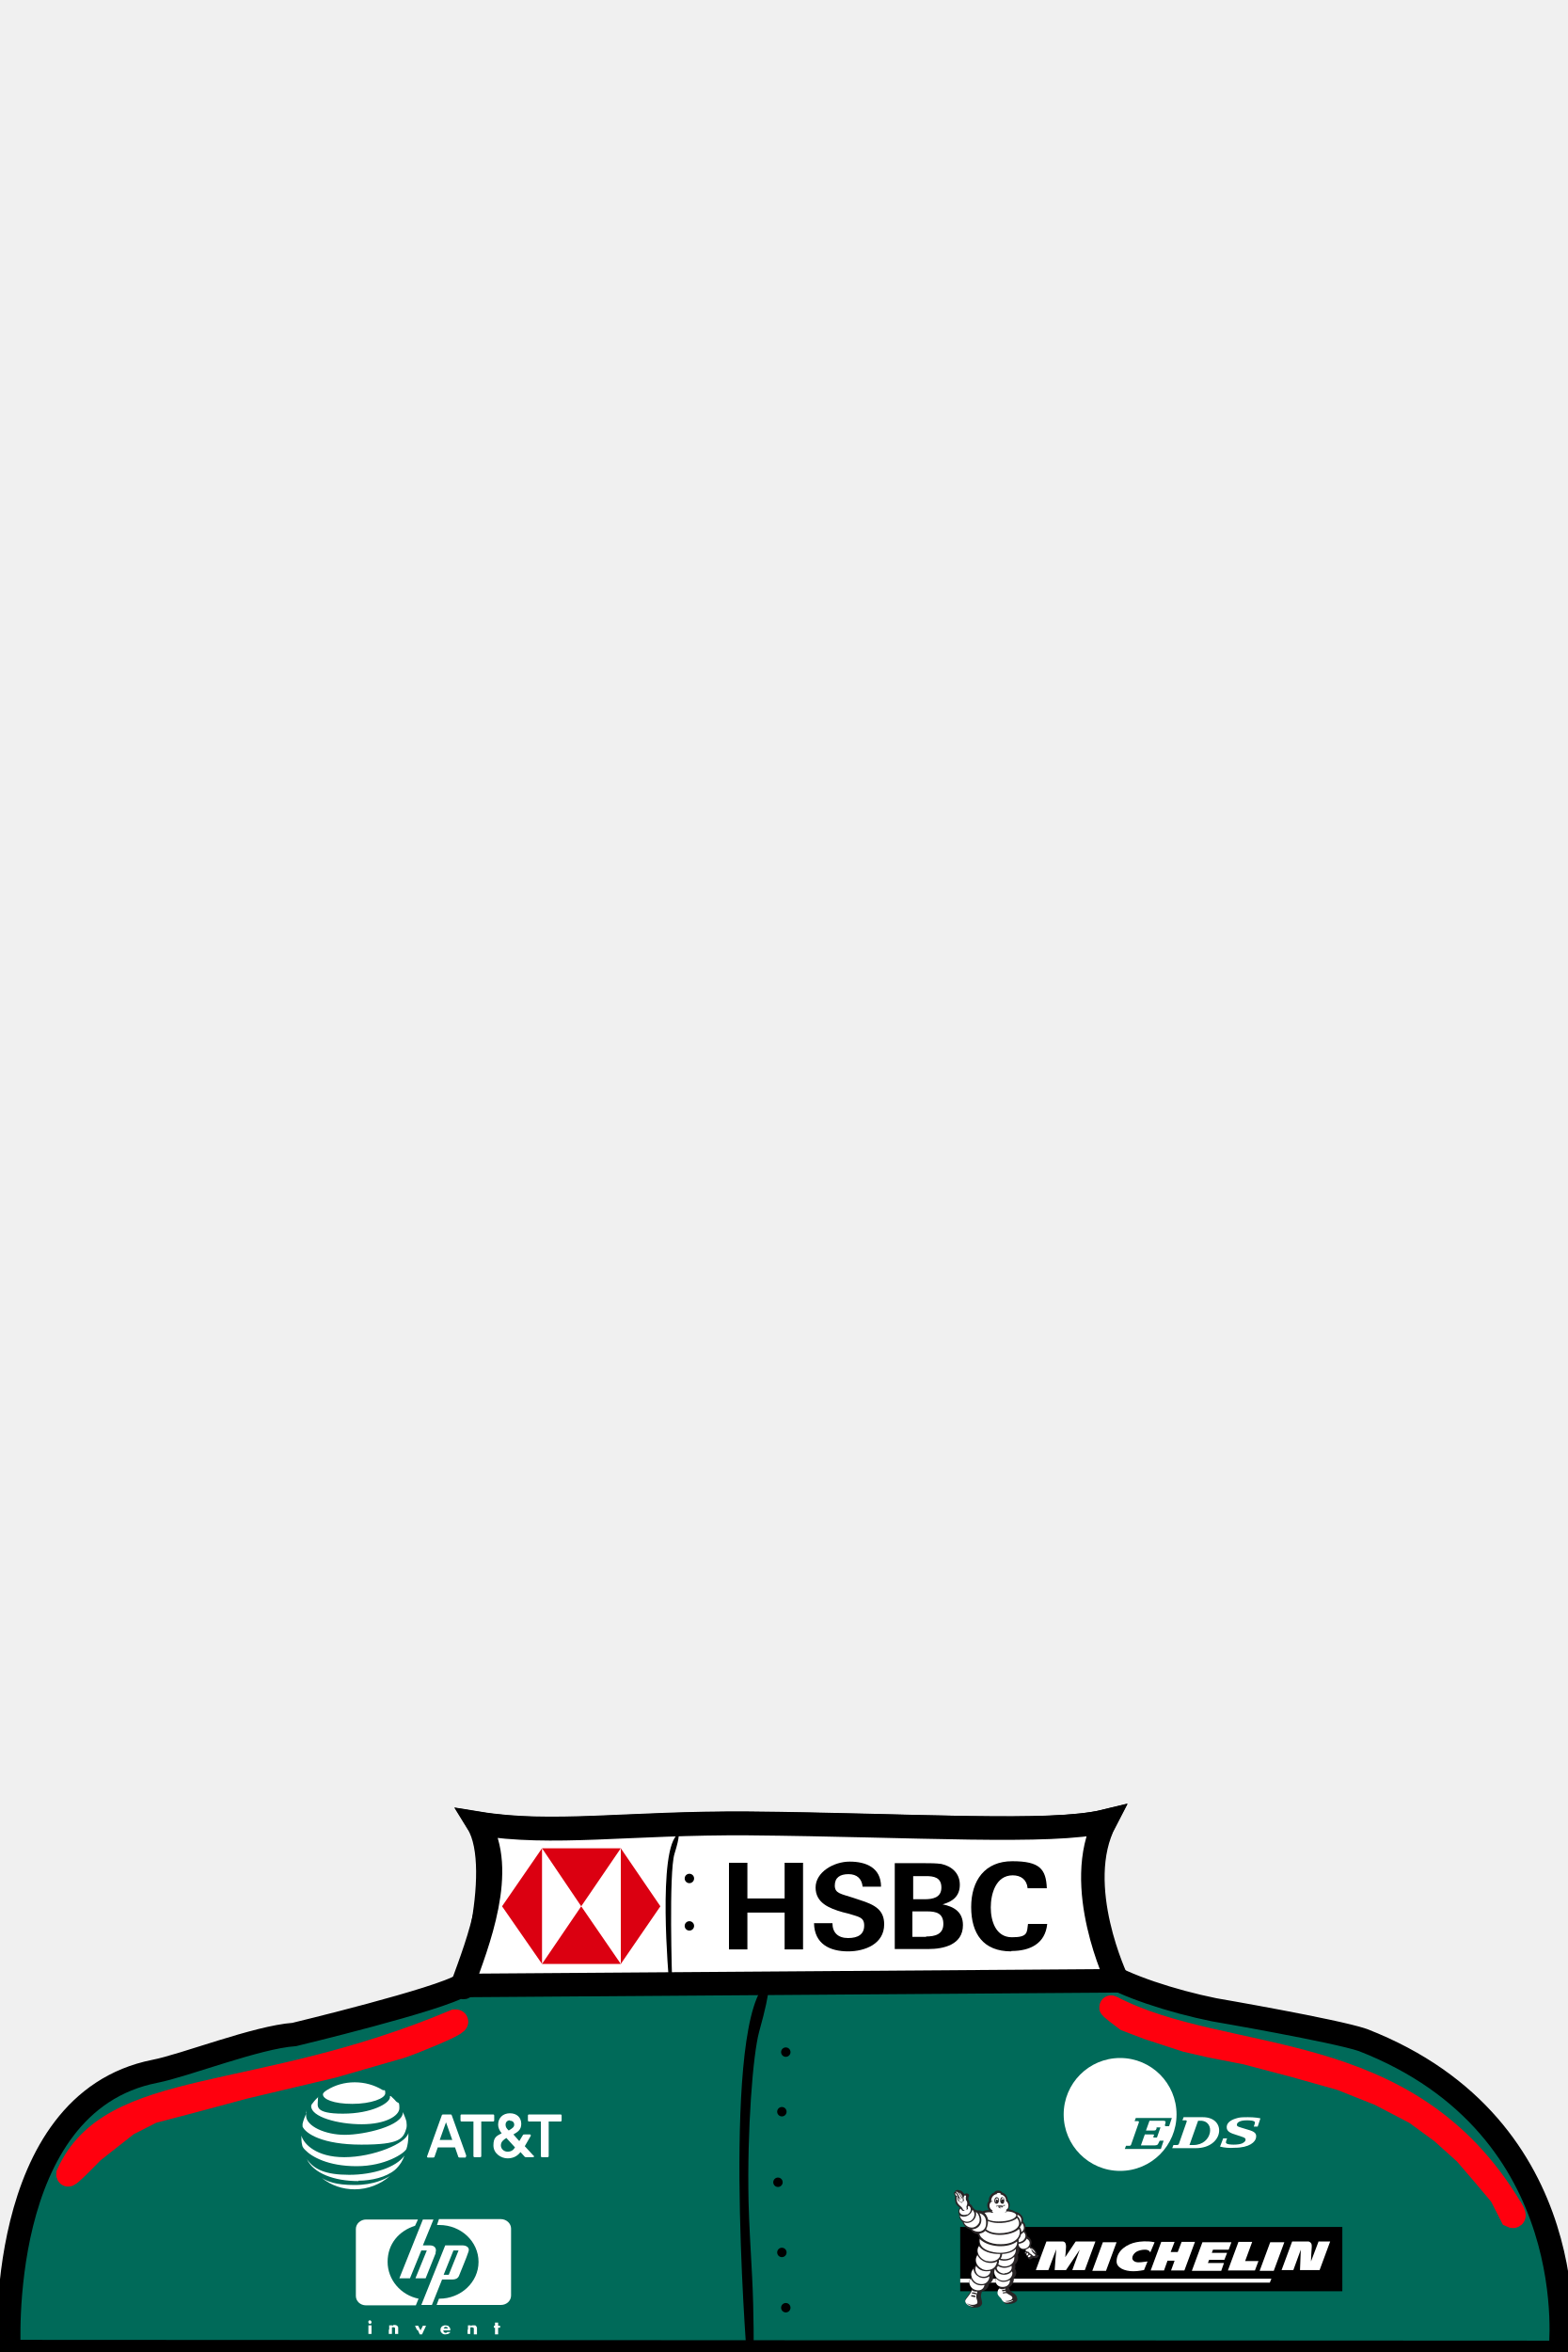
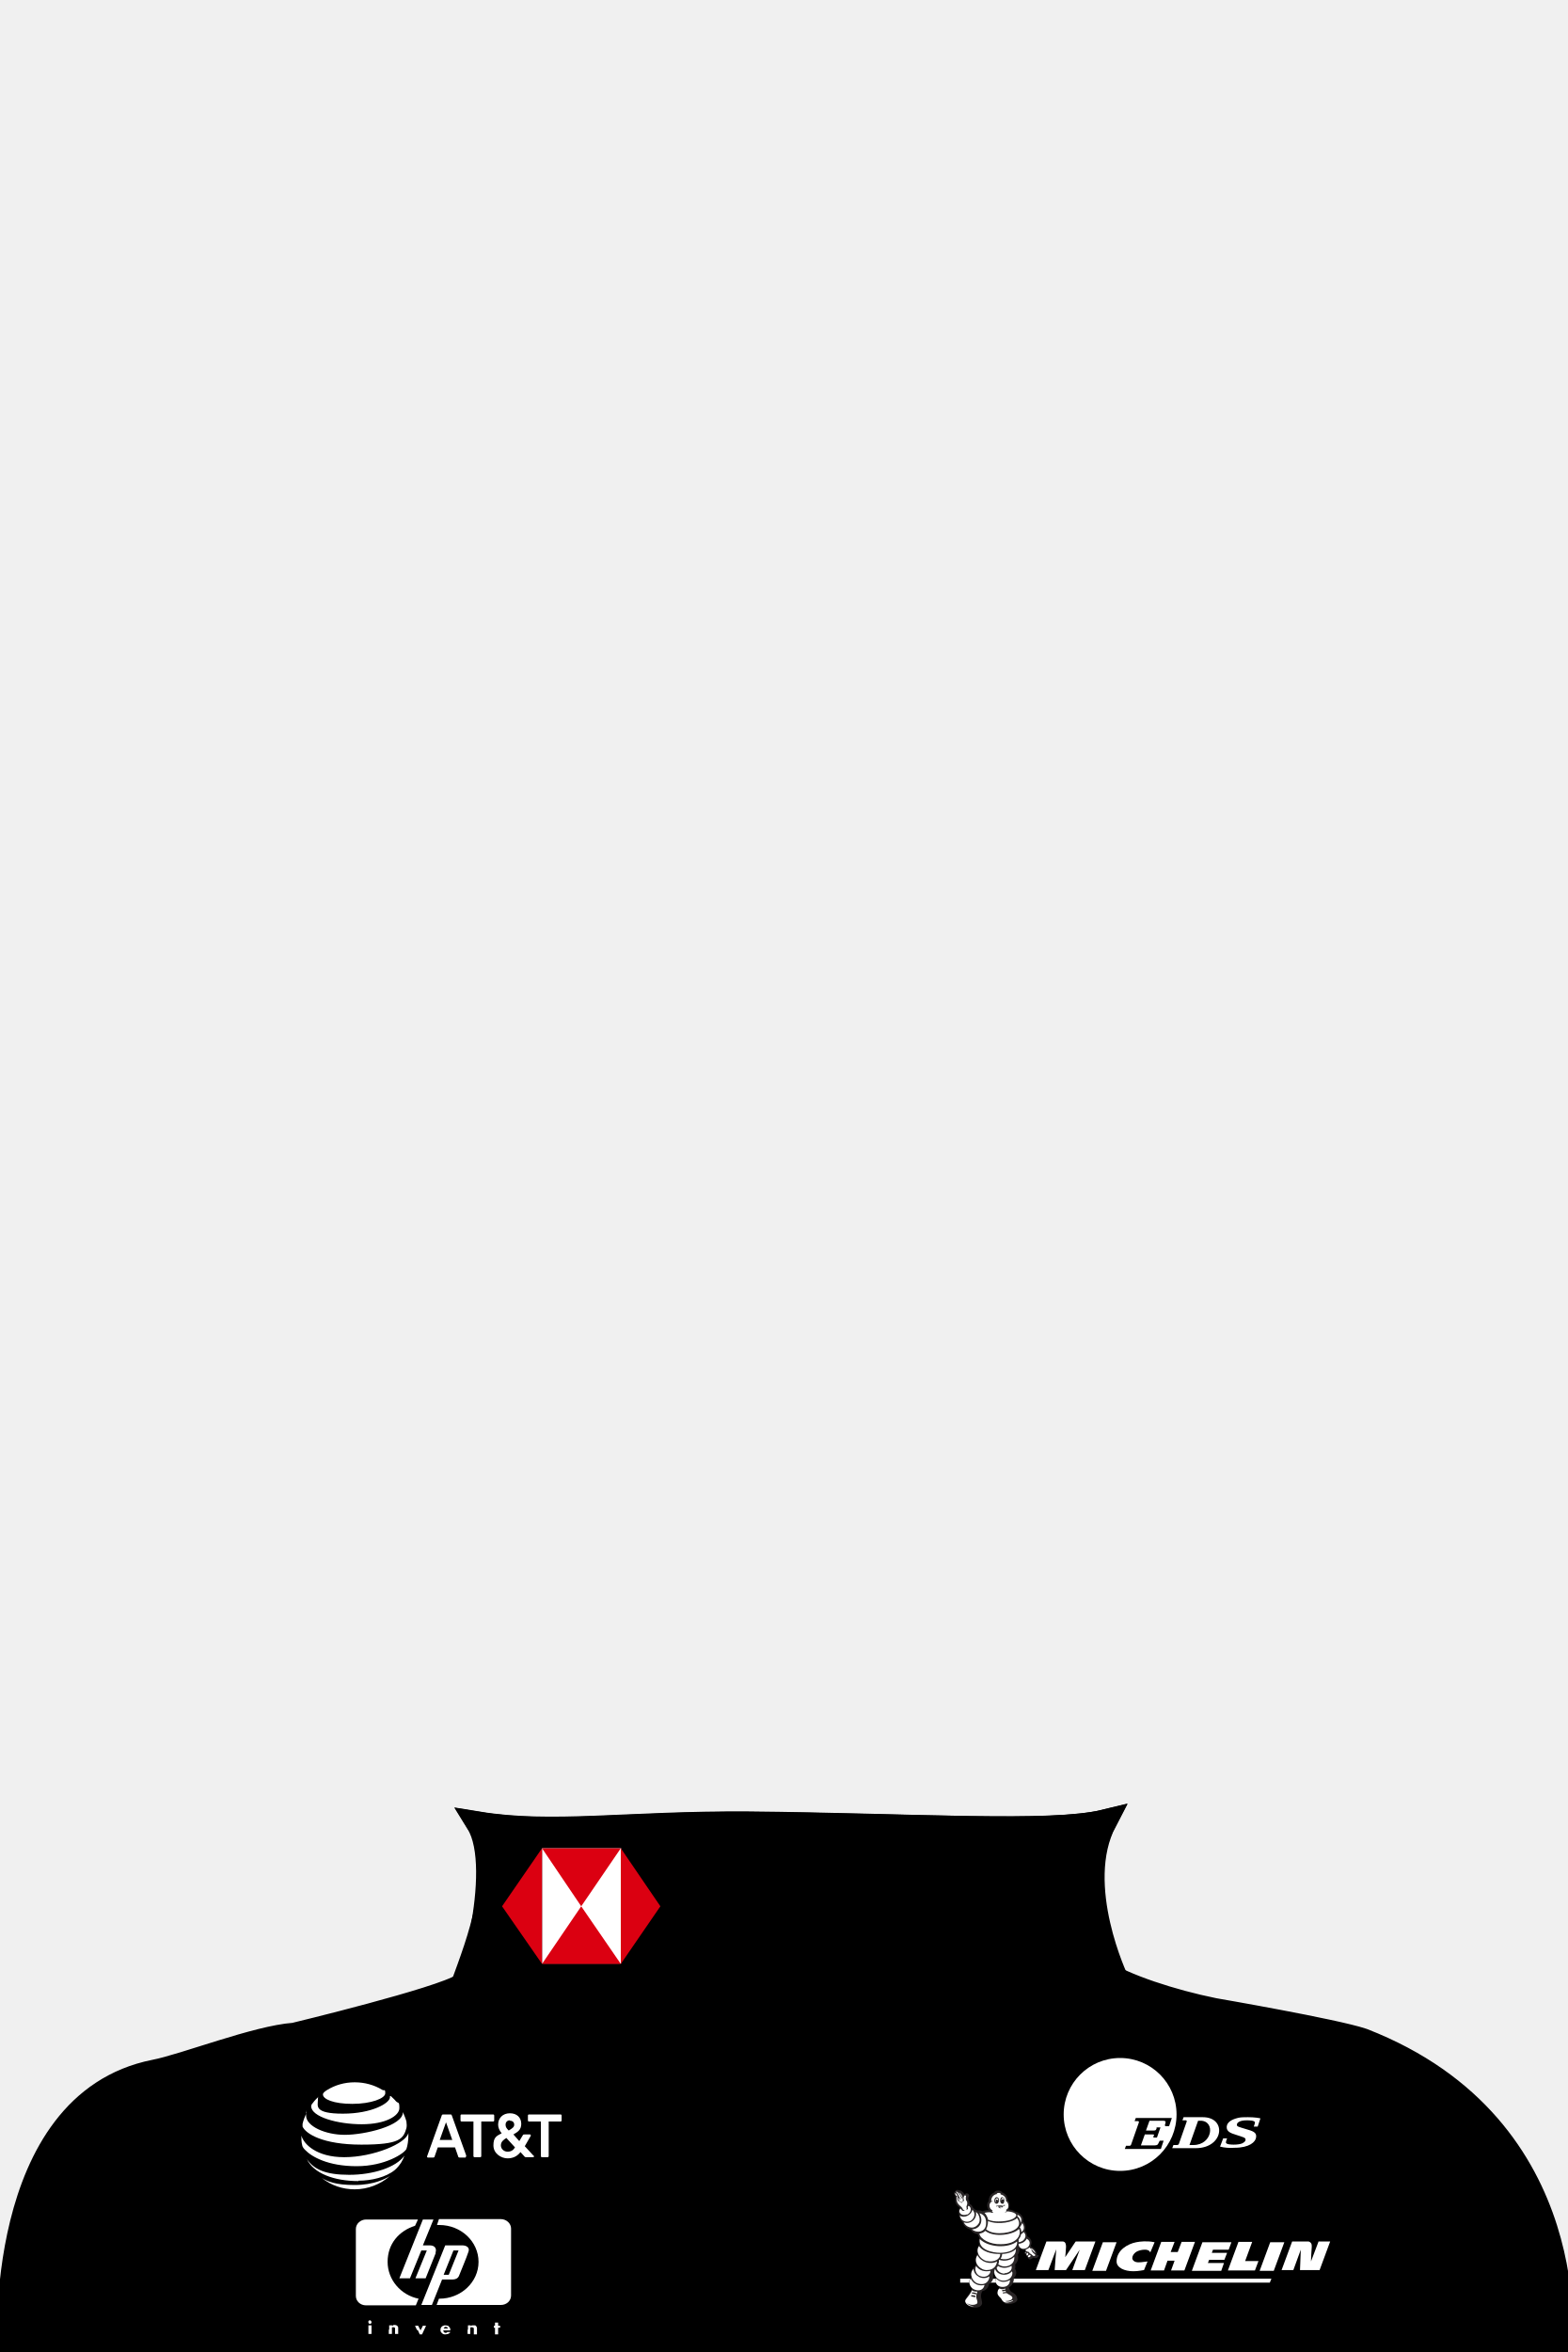
<svg xmlns="http://www.w3.org/2000/svg" version="1.1" viewBox="0 0 400 600">
  <defs>
    <style>
      .cls-1 {
-         fill: #006a59;
+         fill: $[primary];
      }

      .cls-1, .cls-2, .cls-3 {
        stroke: #000;
      }

      .cls-1, .cls-2, .cls-3, .cls-4 {
        stroke-width: 6px;
      }

-       .cls-5, .cls-6, .cls-3, .cls-4 {
+       .cls-5 {
        fill: #fff;
+       }
+ 	  .cls-6 {
+         fill: #fff;
+       }
+ 	  .cls-3 {
+         fill: $[accent];
+       }
+ 	  
+ 	  .cls-4 {
+         fill: $[accent];
      }

      .cls-6 {
        fill-rule: evenodd;
      }

      .cls-7 {
        fill: #db0011;
      }

      .cls-8 {
        display: none;
      }

      .cls-2 {
        fill: #333;
      }

      .cls-4 {
-         stroke: #ff000e;
+         stroke: $[secondary];
      }

      .cls-9 {
        fill: #292526;
      }
    </style>
  </defs>
  <g>
    <g id="_x37_">
      <g id="Layer_1">
        <g id="suit2">
          <path id="Shirt" class="cls-1" d="M281.2,502.8c5.6,3.7,17.7,7.7,28.6,9.9,0,0,30.8,5.3,37.9,7.7,57.4,22.3,50.4,79.7,50.4,79.7l-395.8-.2s-3.8-63.4,37.2-71.5c7.7-1.5,25.9-8.7,35.6-9.4,0,0,37.4-9,42.8-12.6.9,5.7,11.3-29.5,4-41.3,19,3.1,38.2-.2,68.9,0,42.8.4,77.3,2.9,91.1-.5-8.6,16.4-.8,38.2-.8,38.2Z" />
          <path d="M196,505.5c-12.2,8.8-5.5,94.8-5.5,94.8h1.8s.1-10.1-.4-19.6-.7-12.2-.9-18.9c-.4-18.4,1.1-37.7,2.7-43.5,3.4-12.1,2.3-12.7,2.3-12.7Z" />
          <circle cx="200.5" cy="523.5" r="1.2" />
          <circle cx="199.5" cy="538.7" r="1.2" />
          <circle cx="198.5" cy="556.7" r="1.2" />
          <circle cx="199.5" cy="574.6" r="1.2" />
          <circle cx="200.5" cy="588.7" r="1.2" />
          <g class="cls-8">
            <path class="cls-2" d="M-.1,599.8s-6.3-40.2,22.5-62.8c8.8-6.9,40.4-10,54.5-14.7,7.4-2.5,40.8-17.1,43.2-18.7,1,6.1,2.5,55.6,20.3,96.3.5,1.1-140.5-.2-140.5-.2h0Z" />
            <path class="cls-2" d="M395.7,599.8s6.3-40.2-22.5-62.8c-8.8-6.9-40.4-10-54.5-14.7-7.4-2.5-40.8-17.1-43.2-18.7-1,6.1-2.5,55.6-20.3,96.3-.5,1.1,140.5-.2,140.5-.2h0Z" />
          </g>
        </g>
      </g>
      <path id="Shirt-neck" class="cls-3" d="M118,506.4c3.8-10.5,11.4-29.4,4.1-41.2,19,3.1,38.2-.2,68.9,0,42.8.4,77.2,2.7,91-.6-8.6,16.4,3.1,40.7,3.1,40.7l-167.1,1.2Z" />
      <g id="logos">
        <path class="cls-5" d="M138.3,550.3c-.2,0-.3-.1-.3-.3,0,0,0,0,0,0v-8.8h-3c-.2,0-.3-.1-.3-.3,0,0,0,0,0,0v-1.2c0-.2.1-.3.3-.3,0,0,0,0,0,0h8c.2,0,.3.1.3.3,0,0,0,0,0,0v1.2c0,.2-.1.3-.3.3,0,0,0,0,0,0h-3v8.8c0,.2-.1.3-.3.3,0,0,0,0,0,0h-1.4M115.4,545.9l-1.6-4.5-1.6,4.5h3.2ZM118.9,550c0,.2,0,.4-.2.4h-1.4c-.2,0-.4-.1-.4-.3l-.8-2.3h-4.4l-.8,2.3c0,.2-.2.3-.4.3h-1.3c-.2,0-.3-.2-.2-.4l3.7-10.3c0-.2.2-.3.4-.3h1.8c.2,0,.3,0,.4.3l3.7,10.3M129.5,548.9c.9,0,1.5-.4,1.9-1.1l-2.2-2.4c-.8.5-1.4,1-1.4,1.9s.8,1.6,1.7,1.6M130.1,540.9c-.7,0-1.1.5-1.1,1.1s.2.9.8,1.5c1-.6,1.4-.9,1.4-1.5s-.4-1-1.1-1M136.2,549.9c.2.2,0,.4-.2.4h-1.7c-.2,0-.4,0-.5-.2l-1-1.1c-.7.9-1.7,1.6-3.3,1.6s-3.6-1.2-3.6-3.3.8-2.4,2.1-3.1c-.6-.7-.9-1.5-.9-2.2,0-1.7,1.2-2.9,3-2.9s2.9,1.1,2.9,2.7-1,2.1-2,2.7l1.5,1.7.9-1.5c.1-.2.2-.2.5-.2h1.3c.2,0,.3.2.2.4l-1.5,2.6,2.3,2.5M122.5,550.3c.2,0,.3-.1.3-.3,0,0,0,0,0,0v-8.8h3c.2,0,.3-.1.3-.3,0,0,0,0,0,0v-1.2c0-.2-.1-.3-.3-.3,0,0,0,0,0,0h-8c-.2,0-.3.1-.3.3,0,0,0,0,0,0v1.2c0,.2.1.3.3.3,0,0,0,0,0,0h3v8.8c0,.2.1.3.3.3,0,0,0,0,0,0h1.4Z" />
        <path class="cls-5" d="M82.1,555.6c2.4,1.9,5.3,2.9,8.4,2.9,3.4,0,6.6-1.3,9-3.4,0,0,0,0,0,0-1.1.7-4.1,2.3-9,2.3s-6.9-.9-8.4-1.8c0,0,0,0,0,0M91.4,556.3c3.4,0,7.1-.9,9.3-2.7.6-.5,1.2-1.2,1.7-2,.3-.5.6-1.1.8-1.7,0,0,0,0,0,0-2.1,3-8,4.9-14.1,4.9s-9-1.4-10.8-4c0,0,0,0,0,0,1.7,3.6,6.9,5.6,13.2,5.6M87.8,550.3c-7,0-10.3-3.3-10.9-5.5,0,0,0,0,0,0,0,.7,0,1.7.2,2.4,0,.3.3.8.7,1.2,1.7,1.8,5.9,4.2,13.2,4.2s12.2-3.3,12.7-4.4c.3-.8.5-2.2.5-3.4,0-.2,0-.5,0-.7,0,0,0,0,0,0-.5,2.7-9,6.2-16.3,6.2M78.2,539c-.4.9-.8,1.9-1,2.8,0,.3,0,.4,0,.7.8,1.8,5.1,4.6,15,4.6s10.7-1.5,11.5-4.2c.1-.5.1-1,0-1.7-.2-.8-.6-1.7-.9-2.4,0,0,0,0,0,0,.1,3.5-9.8,5.8-14.8,5.8s-9.9-2.2-9.9-4.9,0-.5.1-.8c0,0,0,0,0,0M99.5,534.7c0,0,0,.2,0,.3,0,1.5-4.6,4.2-12,4.2s-6.4-2-6.4-3.3.2-.9.6-1.4c0,0,0,0,0,0-.7.6-1.4,1.3-1.9,2-.3.3-.4.6-.4.8,0,2.7,6.7,4.6,12.9,4.6s9.6-2.2,9.6-4.1-.3-1.1-.9-1.8c-.4-.5-.9-.9-1.3-1.3,0,0,0,0,0,0M97.5,533.1c-2-1.2-4.4-1.9-7-1.9s-5,.7-7.1,2c-.6.4-1,.7-1,1.1,0,1.2,2.7,2.4,7.5,2.4s8.4-1.4,8.4-2.7-.3-.5-.8-.9" />
      </g>
      <path class="cls-4" d="M385.5,563.4c-26.5-44.4-72.4-36-101.8-51.3-1.4-.7,3.7,3.1,3.7,3.1l5.5,2.1,9.8,3.2,6.1,1.4,9.2,1.8,12.5,3.3,11.7,3.3,9.8,3.9,9.2,4.8,6.7,4.9,6,5.4,4.9,5.7,4.2,5,2.7,5.3s1.4.7-.1-1.8Z" />
      <path class="cls-4" d="M17.4,554.5c11.2-24.5,47.6-17.4,98.7-38.9,0,0,2.6-.2-5.7,3.3-8.3,3.5-9.2,3.5-9.2,3.5l-16.3,4.7-22.4,5.3-13.8,3.7-9.9,2.6-6.3,3.2-8.9,7s-6.9,7.2-6.2,5.7Z" />
      <path d="M173.1,467.8c-5.5,3.5-2.4,37.7-2.4,37.7h.8s-.9-27.8.6-32.6,1-5.1,1-5.1Z" />
      <circle cx="175.9" cy="479.2" r="1.2" />
      <circle cx="175.9" cy="491.3" r="1.2" />
      <g>
        <rect class="cls-5" x="138.3" y="471.5" width="20.2" height="29.4" />
        <polygon class="cls-7" points="168.5 486.3 158.4 471.5 158.4 501 168.5 486.3" />
        <polygon class="cls-7" points="148.3 486.3 158.4 471.5 138.3 471.5 148.3 486.3" />
        <polygon class="cls-7" points="128.1 486.3 138.3 501 138.3 471.5 128.1 486.3" />
        <polygon class="cls-7" points="148.3 486.3 138.3 501 158.4 501 148.3 486.3" />
        <path d="M200.2,487.9h-9.5v9.4h-4.7v-22.1h4.7v9.1h9.5v-9.1h4.7v22.1h-4.7v-9.4Z" />
        <path d="M216.4,497.8c-4.7,0-8.6-1.9-8.7-7.2h4.7c0,2.4,1.4,3.8,4,3.8s4.1-1,4.1-3.2-1.5-2.2-3.9-3l-1.6-.4c-3.5-1-6.9-2.4-6.9-6.3s4.6-6.6,8.7-6.6,8,1.5,8,6.4h-4.7c-.2-2-1.4-3.2-3.6-3.2s-3.5.9-3.5,2.9,1.5,2.1,4.6,3.1l1.8.6c3.8,1.2,6.2,2.5,6.2,6.2,0,5-4.9,6.9-9.2,6.9Z" />
        <path d="M228.3,475.3h7.6c1.4,0,2.9,0,4.3.2,2.7.6,4.7,2.4,4.7,5.3s-1.8,4.3-4.4,5c3,.6,5.2,2,5.2,5.3,0,5-4.9,6.1-8.8,6.1h-8.6v-22ZM235.9,484.5c2.1,0,4.3-.4,4.3-3s-2-2.9-3.9-2.9h-3.3v5.9h3ZM236.3,494c2.2,0,4.4-.5,4.4-3.2s-1.8-3.2-4.1-3.2h-3.8v6.5h3.5Z" />
        <path d="M258,497.8c-7.1,0-10.2-4.5-10.2-11.3s3.5-11.7,10.5-11.7,8.6,2,8.8,6.9h-4.9c-.2-2.2-1.7-3.3-3.8-3.3-4.3,0-5.6,4.7-5.6,8.2s1.3,7.6,5.4,7.6,3.8-1.2,4.1-3.4h4.9c-.5,5.1-4.5,6.9-9.1,6.9Z" />
      </g>
      <g>
        <path class="cls-6" d="M320.9,542.5l.7-2.1c-.4-.1-1.5-.3-3.2-.3-1,0-1.9,0-2.6.2-1.6.4-2.7,1.1-2.8,2.2-.1,1.3,1.1,1.7,2.4,2.1,1.8.6,2.5.7,2.4,1.3,0,.4-.5.7-.9.9-.5.2-1.3.3-2.1.3-.4,0-2.1,0-2-.6,0-.2.1-.5.3-1h-1l-.8,2.1c1.1.3,2.5.4,3.7.3h0c3.8,0,5.4-1.5,5.5-2.7.2-1.3-1-1.6-2.7-2.1-1.6-.5-2.3-.6-2.2-1.1,0-.3.2-.5.5-.7.5-.3,1.2-.4,2.1-.4.4,0,2.1,0,2,.6,0,.1-.1.5-.3,1h1ZM285.8,525c-8,0-14.4,6.5-14.4,14.4s6.4,14.4,14.4,14.4,14.4-6.5,14.4-14.4-6.4-14.4-14.4-14.4ZM297.2,542.2c.1-.4.2-.6.2-.8,0-.4-.3-.4-1.1-.4h-3l-.9,2.5h1.9c.5,0,.6,0,.8-.5v-.3h1l-.9,2.6h-.9v-.3c.3-.5.2-.5-.3-.5h-1.9l-1,2.8h3c.8,0,1.2,0,1.4-.4.1-.2.2-.4.4-.8h1l-.7,2.1h-9.2l.3-.8s.8,0,.9,0c.2,0,.4-.2.4-.3l2-5.7c0,0,0-.3-.2-.3h-.9l.3-.8h9.2l-.7,2.1h-.9Z" />
        <path class="cls-6" d="M307,540.1h-5l-.3.8h.9c.2,0,.2.2.2.3l-2,5.7c0,.1-.2.3-.5.3s-.9,0-.9,0l-.3.8h6c7.2,0,8-7.9,1.8-7.9ZM304.5,547.2h-1l2.2-6.2h.6c3.9,0,3.1,6.2-1.8,6.2Z" />
      </g>
      <g id="layer1">
        <path id="path2384" class="cls-5" d="M112.1,586.4c5.5,0,10-4.2,10-9.4s-4.5-9.4-10-9.4-.4,0-.6,0l.5-1.5h15.8c1.4,0,2.6,1.1,2.6,2.4v17.1c0,1.3-1.1,2.4-2.6,2.4h-16.4l.6-1.6" />
        <path id="path2386" class="cls-5" d="M106.6,566.2h-13.2c-1.4,0-2.6,1.1-2.6,2.4v17.1c0,1.3,1.1,2.4,2.6,2.4h12.7l.7-1.7c-4.5-.9-7.9-4.8-7.9-9.4s2.9-7.9,7-9.2l.7-1.5" />
        <path id="path2388" class="cls-5" d="M114.5,580.3h-1.3l2.5-6.2h1.3l-2.5,6.2M117.9,572.8h-4.3l-6.1,15.2h2.7l2.6-6.5h2.7c.6,0,1.3-.2,1.6-.9.3-.8,2-4.8,2.4-6.1.5-1.2-.6-1.7-1.5-1.7h0Z" />
        <path id="path2390" class="cls-5" d="M111.2,574.7l-2.6,6.5h-2.6l2.9-7.1h-1.4l-2.9,7.1h-2.7l6-15h2.7l-2.7,6.6h1.8c1.3,0,1.8.9,1.4,1.9" />
        <path id="path24" class="cls-5" d="M113.4,595.5c-.4,0-.8-.4-1-.8,0-.2,0-.5,0-.6.1-.5.5-.8,1-.9.3,0,.6,0,.9.1,0,0,.2.1.2.2.3.2.4.5.4.8v.2s-.9,0-.9,0h-.9,0c0,.4.4.7.7.6.1,0,.2,0,.3-.2h0c0,0,.4,0,.4,0,.2,0,.4,0,.4,0,0,0,0,.2-.2.2,0,.1-.3.3-.4.3-.2,0-.3.1-.6.1-.2,0-.2,0-.3,0ZM114.3,594c0,0-.1-.2-.2-.3,0,0-.2-.1-.3-.1,0,0-.1,0-.2,0,0,0-.1,0-.2.1,0,0-.1.2-.2.3h0s.5,0,.5,0h.5,0ZM94,594.3v-1.1h.8v2.2h-.8v-1.1ZM99.3,594.3v-1.1h.8c0,.1,0,.2,0,.2h0c.2-.3.3-.3.6-.3.4,0,.8.2.9.6,0,0,0,.2,0,.9v.8s-.4,0-.4,0h-.4v-.7c0-.5,0-.7,0-.8,0,0-.1-.1-.2-.2,0,0,0,0-.2,0-.1,0-.2,0-.3,0,0,0-.1,0-.1.1h0v1.6h-.8v-1.1ZM106.4,594.4c-.3-.6-.5-1.1-.5-1.1,0,0,0,0,.4,0h.4l.3.6c.2.3.3.6.3.6,0,0,.1-.3.3-.6l.3-.6h.4c.4,0,.4,0,.4,0,0,0-.2.5-.5,1.1s-.5,1.1-.5,1.1c0,0,0,0-.3,0h-.3s-.5-1.1-.5-1.1ZM119.4,594.3v-1.1h.7c0,.2,0,.2,0,.2s0,0,0,0c0,0,.2-.2.4-.2.2,0,.5,0,.7,0,.2,0,.4.3.5.6,0,.1,0,.1,0,.9v.8s-.4,0-.4,0h-.4v-.7c0-.4,0-.7,0-.8,0-.2-.2-.2-.4-.3-.2,0-.3,0-.4,0-.1,0-.1,0-.1.9v.8h-.7v-1.1ZM126.3,594.6v-.8h-.3v-.5h.3v-.8h.8v.8h.5v.5h-.5v1.7h-.8v-.8ZM94.2,592.7c0,0-.2,0-.2-.2,0,0,0,0,0-.2s0-.1,0-.2c.2-.2.5-.3.7,0,0,0,.1.2.1.3,0,.1,0,.2-.1.3-.1.1-.4.2-.5.1h0Z" />
      </g>
      <g id="layer1-2" data-name="layer1">
        <g id="g19563">
          <path id="path19014" d="M245,584.5v-16.4h97.5v16.4h-97.5Z" />
          <path id="path19016" class="cls-5" d="M324.4,581.3h-79.4v1h79l.4-1" />
          <path id="path19018" class="cls-5" d="M274.4,571.9l-2.6,3.9s.2-2.1.2-2.6c0-.4,0-1.4-.9-1.4h-4.1l-2.7,7.3h3.2l2-5.3-.4,5.3h2.9l3.5-5.2-1.9,5.2h3.2l2.7-7.3h-5" />
          <path id="path19020" class="cls-5" d="M291.9,579.1c-.2,0-1.4.3-2.7.3-2.3,0-4.3-.9-4.3-2.5,0-2.9,2.9-4.5,5-4.9,1-.2,2.8-.4,4.7,0l-1.1,2.6c-.3-.7-1.1-.7-1.4-.7-.8,0-1.4.2-1.9.4-1.1.5-2,2.1-.5,2.7.9.3,1.9,0,3.1-.1l-.9,2.2" />
          <path id="path19022" class="cls-5" d="M325,579.3h-3.6l2.7-7.3h3.6l-2.7,7.3" />
          <path id="path19024" class="cls-5" d="M282.3,579.3h-3.6l2.7-7.3h3.5l-2.7,7.3" />
          <path id="path19026" class="cls-5" d="M301.5,571.9l-1,2.6h-1.8l1-2.6h-3.4l-2.7,7.3h3.4l.9-2.5h1.8l-.9,2.5h3.4l2.7-7.3h-3.4" />
          <path id="path19028" class="cls-5" d="M317.7,576.8l1.8-4.9h-3.5l-2.7,7.3h6.9l.9-2.4h-3.5" />
          <path id="path19030" class="cls-5" d="M336.4,571.9l-1.9,5c0-.5.1-2.5.2-3.7,0-.5,0-.8-.3-1.1-.3-.3-.6-.3-.6-.3h-4.1l-2.7,7.3h3l1.9-5.2-.2,5.2h5l2.7-7.3h-3" />
          <path id="path19032" class="cls-5" d="M308.2,577.3l.3-.8h3.9l.7-1.8h-3.9l.3-.8h4l.7-1.9h-7.4l-2.7,7.3h7.5l.7-2h-4.1" />
          <path id="path19034" class="cls-9" d="M264.5,575.3c.2-.3,0-.9-.5-1.5-.4-.5-1-.6-1-.9.5-1.1,0-2-.9-2.4,0-.5-.2-1-.6-1.4.2-.4.4-1.7-.5-2.4.4-1.5-1.2-2.4-2-2.5-.4-.3-1-.5-1.7-.6.5-.8.4-1.8-.2-2.4,0-.8-.5-1.6-1.4-1.9-.3-.7-1.9-.6-2,0-.9.3-1.5,1.3-1.4,2.2-.6.6-.5,1.6,0,2.3-.5,0-1.2.1-1.6.3,0,0,0,0,0,0,0,0,0,0,0,0-.4-.2-.8-.3-1.3-.2-.1,0-.4-.2-.6-.2-.2-.2-.4-.4-.6-.6-.1-.4-.5-.8-.8-.9,0-.3,0-.7-.2-.9-.2-.3-.1-.8,0-.9.2-.3,0-.5,0-.6-.5-.5-1-.2-1.1,0-.5-.8-1-1.1-1.3-1-.4-.3-1.1-.1-1.1.3-.3.2-.5.3,0,1.1,0,1.7,0,2.1,1.2,3-.3.3-.5,1.1-.2,1.6,0,.8.3,1.6.9,2,.2,1.1,1.3,1.8,2,2,.5.7,1.2,1.1,1.9,1.1,0,.3.2.6.4.9-.2.7-.2,1.3,0,1.8-.5.6-.7,1.4-.4,2.2-.6.7-.8,1.8-.4,2.8,0,0-.2.3-.2.5-.4.2-.8.7-1,1.2-.2.5-.1,1.1,0,1.5-.6.5-1,1.9.1,3-.3.8-.8,1.5-1.4,2.3-.5.6-.5.9,0,1.6.4.5,1.2,1,1.8,1,1.2,0,2-.2,2.2-1.1,0-.5-.3-1.5-.3-1.8,0-.3,0-.6.3-1.3,1.1-.2,1.7-1.1,1.7-1.8.8-.5,1.4-1.4,1.1-2.4.1-.2.2-.3.3-.6,0,.5.3.8.5,1-.5,1.2.2,2.2.9,2.7-1.2,1.7,0,2.5.4,2.9.4.4.5,1.1,1.1,1.4.6.2,2.5,0,2.9-.8,0-.2.2-.4,0-.6,0-.6-.4-1-1-1.4-.7-.4-.7-.3-1.1-1.4,1.1-.5,1.3-1.8,1.3-2.3.8-1,.7-1.8.3-2.4.1-.4.1-.8,0-1.1.6-.6,1-1.5.7-2.5.4-.6.5-1.2.4-1.9.3.5.9.7,1.5.7,0,0,0,.2,0,.3-.2.3,0,.7.4,1.1,0,.2.1.3.2.4,0,.2.4.8.9.5,0,0,.5-.3.6-.4.4.4,1.4,0,1.3-.6" />
          <path id="path19036" class="cls-5" d="M259.9,572c1.3-.1,2.4-1.5,1.3-2.6-.2.2-.5.5-.7.6,0,.5-.4,1-.6,1.3,0,.2,0,.7,0,.7" />
          <path id="path19038" class="cls-5" d="M262,571c-.3.8-1.1,1.3-2.1,1.4-.1.7.7,1.7,2,1.1.9-.4,1.3-1.9,0-2.4" />
          <path id="path19040" class="cls-5" d="M261.6,574.5c-.1.1,0,.4,0,.5,0,0,0-.3.2-.4,0-.1-.2-.1-.2,0" />
          <path id="path19042" class="cls-5" d="M262.4,575.1c0-.1,0-.3-.3-.4-.2,0-.3.7,0,.7,0,0,.2-.2.3-.3" />
          <path id="path19044" class="cls-5" d="M262.8,575.2c-.3,0-.6.3-.5.6,0,0,0,0,.3,0,.1,0,.3-.2.4-.3,0-.1-.2-.3-.2-.3" />
          <path id="path19046" class="cls-5" d="M263.1,573.7c-.1,0-.3-.2-.4-.4-.3.3-.8.5-1,.6,0,0,0,.3.1.3,0,0,.2.1.3.2.1,0,.5,0,.6.4.1.1.4.2.5.3.4.5.7.4.8.4.4-.3-.1-.5-.4-.8-.1-.1-.5-.7-.5-.8,0,0,0,0,.2,0,0,0,.6.7.9.9-.2-.8-1-1.2-1-1.2" />
          <path id="path19048" class="cls-5" d="M255.3,572.5c4.7,0,5.3-2.8,4.7-3.9-1.4,1.5-6.3,2.3-8.6.5-.5.5-1,.6-1.5.7.2,1.4,2.7,2.8,5.5,2.7" />
          <path id="path19050" class="cls-5" d="M252.1,566.6c0,.9-.3,1.8-.5,2.1.4.3,1.3,1,3.4,1,3.1,0,6.3-1.4,4.5-3.9-.8,1-4.7,1.9-7.4.8" />
          <path id="path19052" class="cls-5" d="M248,566.3c.7-.7.8-1.6.4-2.2,0-.1-.2-.3-.3-.4-.2,1.3-2,2.3-3.2,1.5.4,1.8,2.3,1.9,3.1,1.1" />
          <path id="path19054" class="cls-5" d="M249.5,567.5c1.1-1.2,0-3.1-.5-3.2.4,1.8-1.5,3.3-3.1,2.6.4,1.1,2.3,2.1,3.6.6" />
          <path id="path19056" class="cls-5" d="M248,568.7c1,1,3.5.9,3.6-1.4.1-1.6-.6-2.4-1.7-2.7,1.3,2.4-.2,4.1-1.9,4.1" />
          <path id="path19058" class="cls-5" d="M250,571.2c-.4,2.7,3.1,3.5,5.3,3.5,3.6-.1,4.4-1.9,4.2-2.9-2.3,1.8-7.2,1.6-9.5-.6" />
          <path id="path19060" class="cls-5" d="M251.8,576.8c1.9.4,3.5-.5,3.4-1.8-.9,0-3.9,0-5.4-2-1,1.4.2,3.3,1.9,3.8" />
          <path id="path19062" class="cls-5" d="M254.4,576.9c-1.7.9-4.1.2-5-1.6-1.3,2,.9,3.9,2.4,3.8,1.9,0,2.5-1.3,2.6-2.2" />
          <path id="path19064" class="cls-5" d="M249.1,578c-.6,1.1.1,2.3.9,2.6,1.7.7,2.8-.5,2.7-1.3-1.4.3-2.8,0-3.7-1.3" />
          <path id="path19066" class="cls-5" d="M247.7,581.3c-.8.7-.2,2.4,1,2.8,1.7.6,2.4-.5,2.5-1.2-.5.1-2.4.5-3.5-1.6" />
          <path id="path19068" class="cls-5" d="M249.9,580.9c-.9-.5-1.4-1.1-1.5-2.1-1.3,1.3-.2,3.3,1,3.7,2.4.8,3.2-1.2,3-1.8-.9.7-2.1.4-2.5.2" />
          <path id="path19070" class="cls-5" d="M258.5,586.8h0c-.2.4-1.6.8-2.2.5-.7-.3-.6-.7-1-1.1-1-.9-.8-1.3-.7-1.8,0-.2.2-.4.4-.6.6.3,1,.2,1.5,0,0,0,0,.2,0,.3-.4,0-.8.1-.8.1v.3c.1,0,.5,0,.9-.1,0,0,0,.3.1.3-.4,0-.8.1-.8.1v.3c.1,0,.6-.2,1-.1.4.4,2,.8,1.2,1.6-.3.3-1.1.4-1.6.4h0c.1.2,1.2.3,1.8-.2" />
          <path id="path19072" class="cls-5" d="M257.7,581.6c-.4.3-1,.5-1.7.5-.8,0-1.4-.4-1.9-.9-.3,1.5.6,2.2,1.7,2.2,1.9,0,1.9-1.6,1.9-1.8" />
          <path id="path19074" class="cls-5" d="M256,581.8c2,0,2.6-1.7,2.2-2.4-1.1,1.4-3.8,1.1-4.3-.6-.7,1.2.4,3,2.1,3" />
          <path id="path19076" class="cls-5" d="M256.3,579.9c1,0,2.1-.7,1.8-1.9-1.1.7-2.6.7-3.5,0,0,.2-.2.4-.3.5.1.9,1.1,1.5,2,1.5" />
          <path id="path19078" class="cls-5" d="M255,576.5s0,0-.1,0c0,.3,0,.8-.2,1.1,1.4,1.2,4.3.5,4.1-1.9-1,1-2.6,1.2-3.8.8" />
          <path id="path19080" class="cls-5" d="M255.7,575c0,.4-.2.9-.4,1.2,1.8.5,4-.4,3.9-2.5-.5.6-1.7,1.2-3.5,1.3" />
          <path id="path19082" class="cls-5" d="M246.7,565c1.3-.6,1.2-2,.4-2.3-.2.2-.2.6-.1.7,0,.2-.3.3-.4.3-.1-.1.2-.3,0-.6-.1-.3.2-.5.2-1s-.2-.7-.3-.8c-.1-.3-.1-.8,0-1.1-.1-.1-.3-.3-.5,0-.2.4-.2.8,0,1.2,0,0-.2,0-.4.4,0,0,0,.1,0,.1h0c0-.3,0-.4.1-.6,0,0-.1-.3-.1-.8-.2-.6-.6-1.1-.9-1.2.2.4.7,1.2.8,1.3,0,.2-.1.3-.1.3-.3-.7-.7-1.3-1-1.6-.2-.2-.4-.3-.5-.1,0,0,.2.1.3.2.3.4.9,1.7.9,1.7,0,0,0,0-.1,0-.1,0-.2-.2-.4-.5-.2-.3-.5-.8-.6-1-.1-.2-.3-.1-.3,0,0,.2.2.3.2.5.2,0,.5.2.6.4,0,.2.1.8.3,1,0,0-.2.1-.2.1-.2-.2-.3-.9-.3-1.1,0,0,0-.2-.2-.2,0,0,0,0,0,0,0,1.4,0,1.7,1.2,2.7,0,0,.2.2.3.4,0,.2.2.4.5.4h.1c-.3.3-.7.2-.8,0,0,0-.3-.4-.3-.4-.9.9.3,2.1,1.6,1.5" />
          <path id="path19084" class="cls-5" d="M248.1,584.1c-.5,1.1-1,1.6-1.6,2.4-.4.5-.2.7,0,1.1.5.6,1.3.9,2,.7h0c-.8,0-1.4-.3-1.8-.8h0c.9.7,2.1.5,2.5.2.1,0,.2-.2.2-.4,0-.4-.3-1-.3-1.3,0-.3,0-.8.3-1.4-.4,0-1.2,0-1.4-.4" />
          <path id="path19086" class="cls-5" d="M259.6,565.4c.6.4.8,1.3.8,1.7.6-1.2-.3-2-.8-2.1,0,.2,0,.4,0,.5" />
          <path id="path19088" class="cls-5" d="M260.6,569.4c1.2-.7.4-2.2.2-2.3,0,.2-.2.5-.6,1.1.3.3.4.8.4,1.3" />
          <path id="path19090" class="cls-5" d="M252,566.2c.9.4,1.8.5,2.8.5,2.6,0,4.3-.7,4.5-1.5.1-.6-1.1-1-2.3-1.1-.2.2-.4.3-.5.3,0,0-.2,0,0-.1.2,0,.4-.3.2-.6.1,0,.6-.2.6-1,0-.6-.3-1-.6-1.2,0,0-.1-.1,0-.1,0-.8-.5-1.4-1.4-1.6h0c0,0,0-.1,0-.2,0-.2-.7-.3-1,0,0,0,.1.1.2.1,0,0,.1,0,0,0-.6,0-1.6.5-1.6,1.8,0,0,.3,0,.4,0,0,0,0,.1,0,.1-.9,0-1.3,1.7,0,2.3,0,0,0,0,0,0-.2,0-.3.3,0,.4,0,0,.1.1.1.2,0,0-.2,0-.3,0-.6-.3-1.4-.1-1.9,0,.4.4.7,1,.9,1.6" />
          <path id="path19092" class="cls-9" d="M245.5,562s-.2,0-.3-.2c-.2,0-.4,0-.4-.1,0,0,.2,0,.3,0,.1,0,.2,0,.3,0,0,0,.1.2,0,.3" />
          <path id="path19094" class="cls-9" d="M248.8,586c-.3,0-.7-.1-1-.2v-.3c.3,0,.8,0,1.1.2v.3" />
          <path id="path19096" class="cls-9" d="M249,585.3c-.5-.1-.5-.2-1-.2v-.3c.5,0,.7,0,1.1.2v.3" />
          <path id="path19098" class="cls-9" d="M256,562.7s0,0-.1,0c-.9-.2-1.2,0-1.6,0,0,0,0-.1,0-.1,0,0,0,0,0,0-.1.2-.2.3-.1.3,0,0,.1,0,.2-.1,0,0,.3,0,.4.1.1,0,.5.5.8.3.2-.1.4-.5.6-.5,0,0,.2,0,.2,0,0,0,0-.3-.1-.3ZM255.3,563.3c-.3.1-.4-.2-.7-.3.2,0,.7-.1,1.1,0,0,0-.3.3-.4.4" />
          <path id="path19100" class="cls-9" d="M255.7,560.5c-.3,0-.5.4-.5.9,0,.3.1.6.3.7,0,0,.2.1.3.1.3,0,.5-.4.5-.9,0-.3-.1-.6-.3-.7,0,0-.2-.1-.3-.1" />
          <path id="path19102" class="cls-5" d="M256.1,561.8s0,0,0,0c0,0,0,0,0,0,0-.1.1-.3.1-.5,0-.3-.1-.5-.2-.6,0,0-.1,0-.2,0-.2,0-.4.4-.3.7,0,0,0,0,0,.1,0,0,0,0,0,0s0,0,0,0c0-.3.2-.5.3-.5.2,0,.4.2.4.5,0,.1,0,.2,0,.3" />
          <path id="path19104" class="cls-9" d="M254.3,560.5c-.3,0-.6.4-.6.9,0,.3.1.6.3.7.1,0,.2.1.3.1.3,0,.6-.4.6-.9,0-.3-.1-.6-.3-.7-.1,0-.2-.1-.3-.1" />
          <path id="path19106" class="cls-5" d="M254.7,561.8s0,0,0,0c0,0,0,0,0,0,0-.1,0-.3,0-.4,0-.2,0-.5-.2-.6,0,0-.1,0-.2,0-.2,0-.4.4-.4.7,0,.2,0,.3.1.4,0,0,0,0,0,0,0,0,0,0,0,0,0,0,0-.1,0-.2,0-.3.1-.6.3-.6.2,0,.4.2.4.5,0,0,0,.1,0,.2" />
        </g>
      </g>
    </g>
  </g>
</svg>
